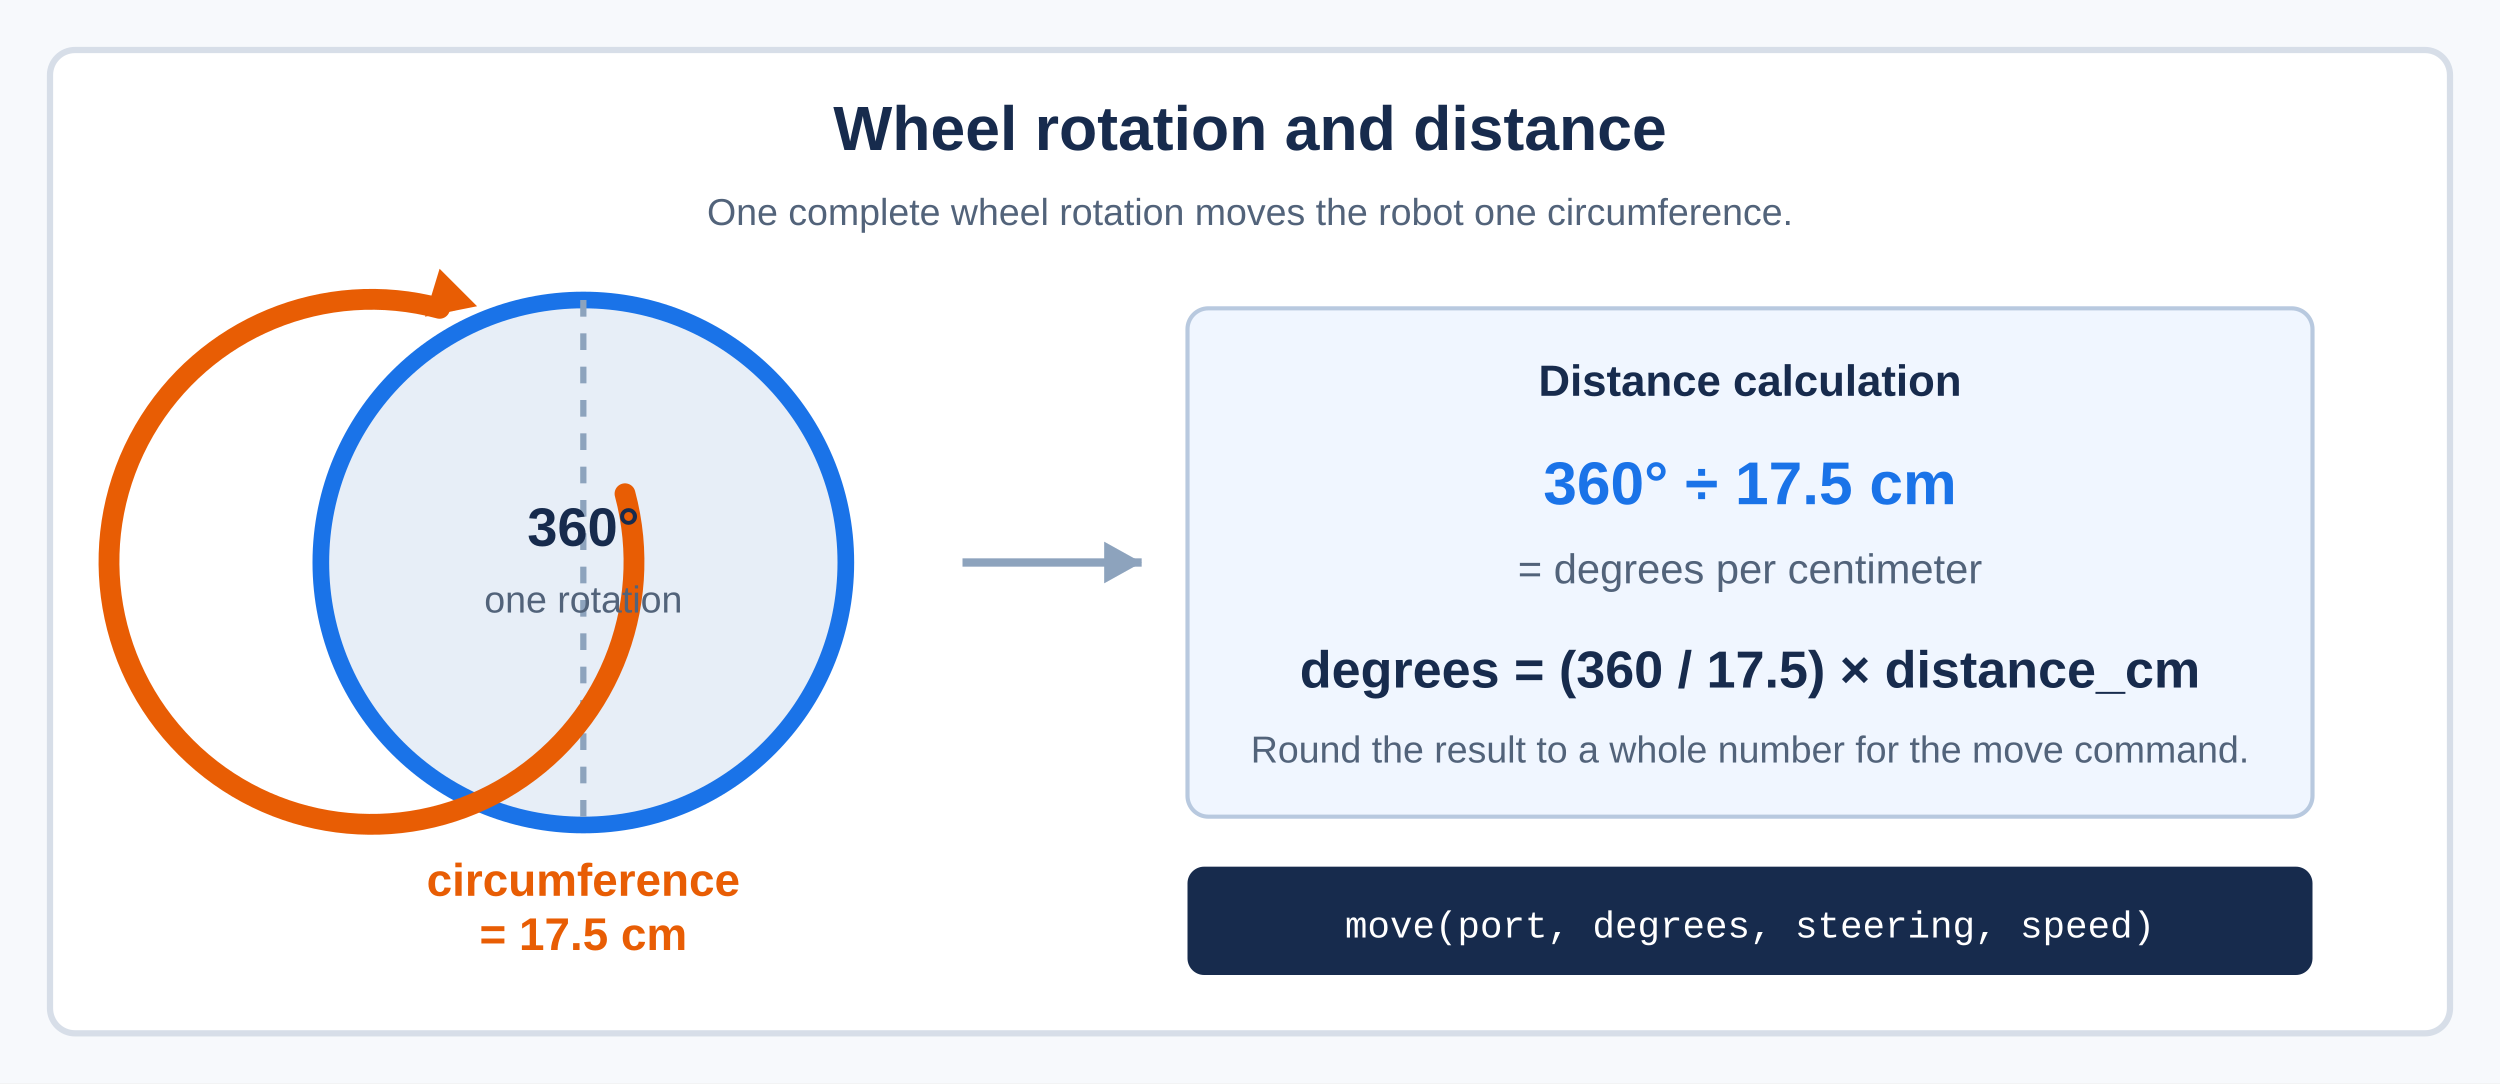
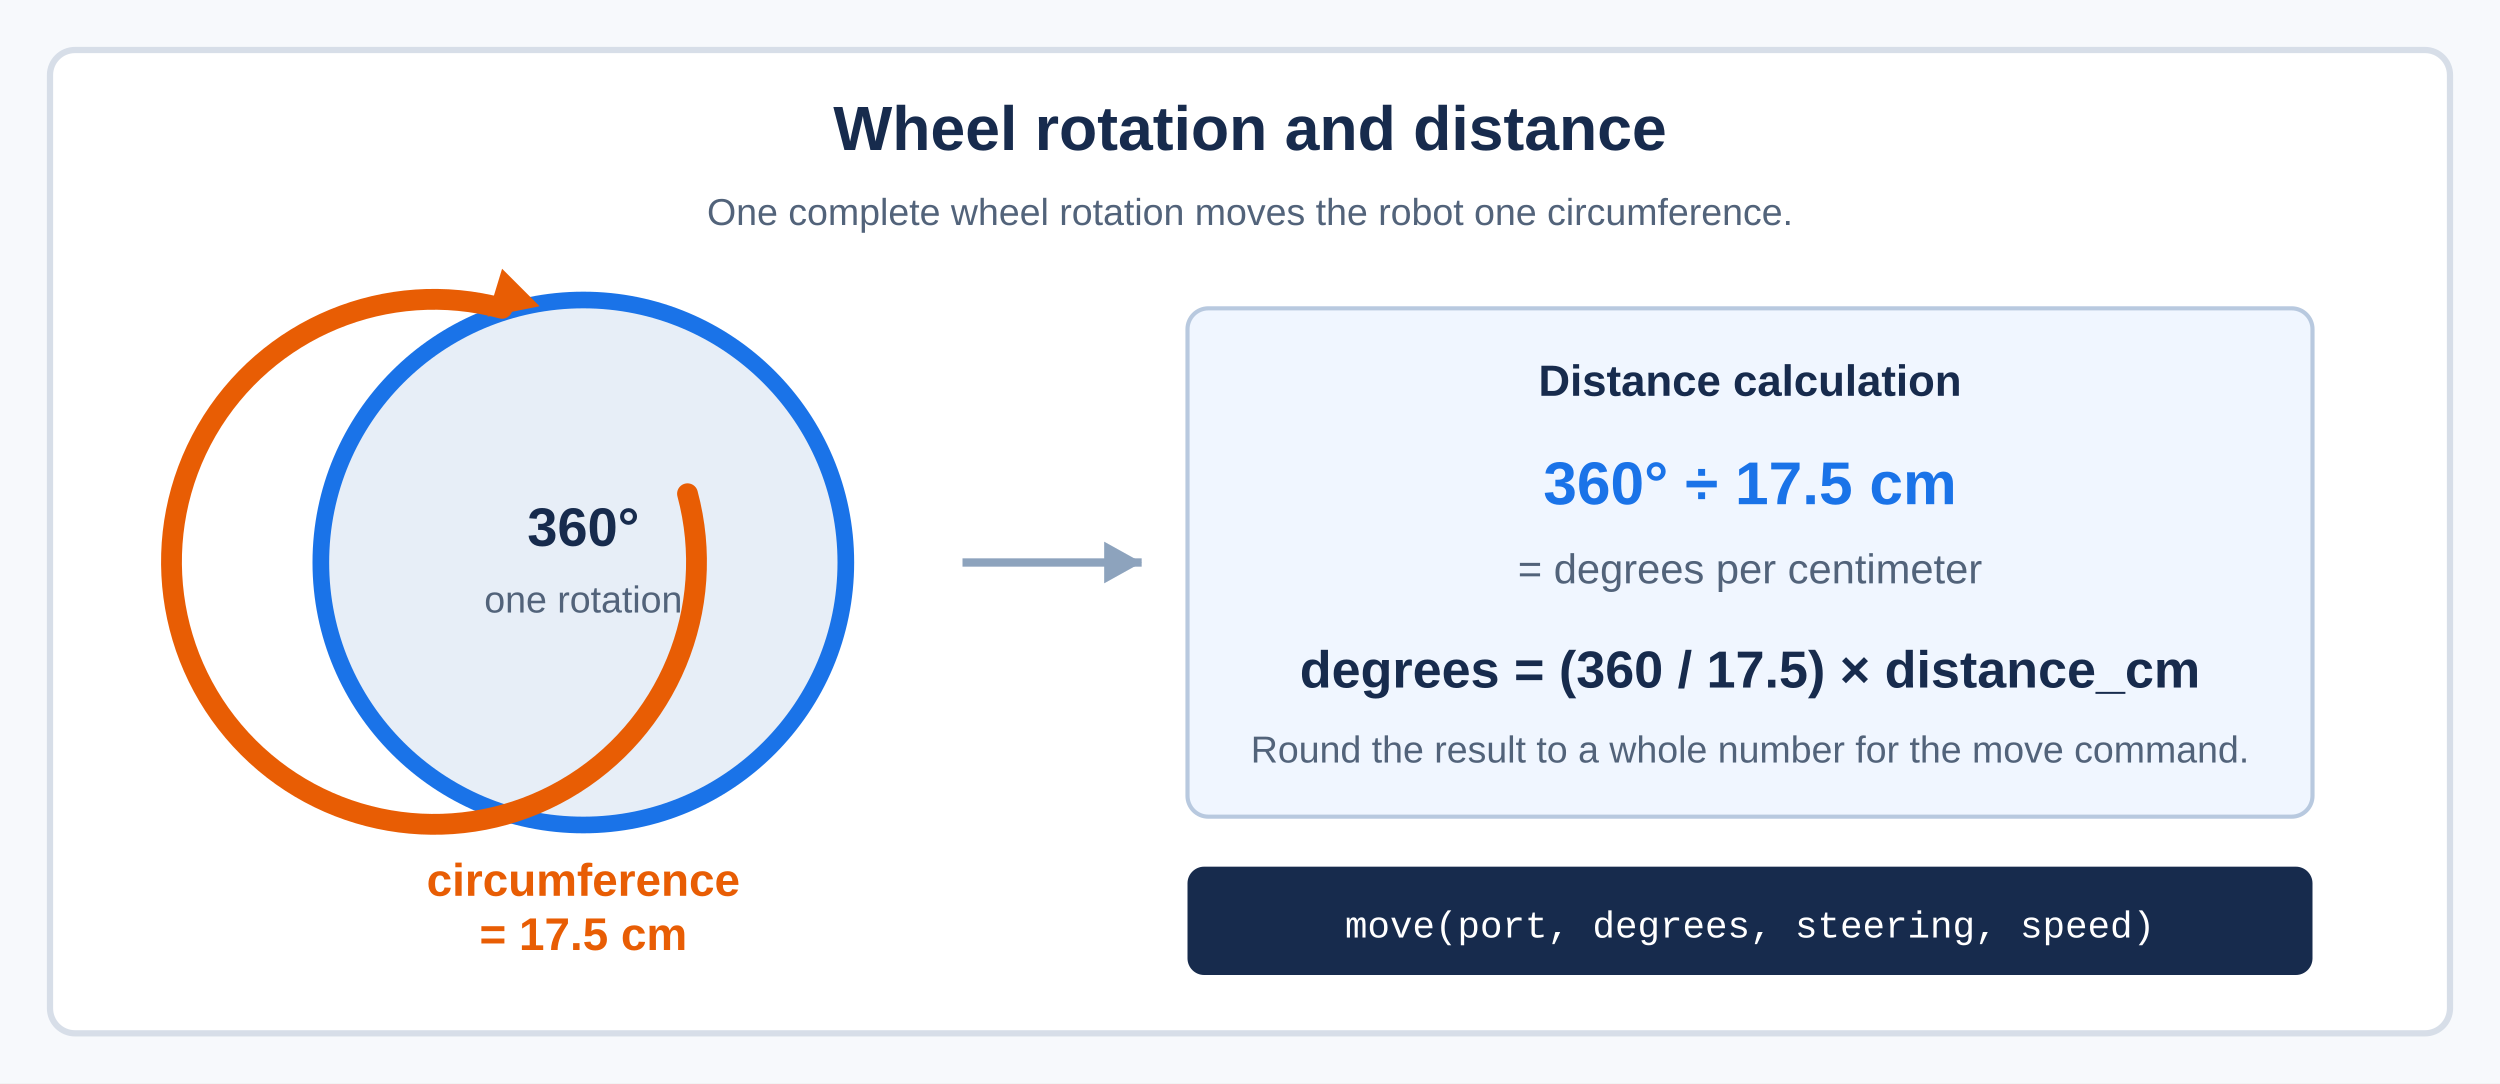
<svg xmlns="http://www.w3.org/2000/svg" width="1200" height="520" viewBox="0 0 1200 520">
  <rect width="1200" height="520" fill="#f7f9fc" />
  <rect x="24" y="24" width="1152" height="472" rx="12" fill="#ffffff" stroke="#d7dee8" stroke-width="3" />
  <text x="600" y="72" text-anchor="middle" font-family="Arial, sans-serif" font-size="30" font-weight="700" fill="#172b4d">Wheel rotation and distance</text>
  <text x="600" y="108" text-anchor="middle" font-family="Arial, sans-serif" font-size="18" fill="#52637a">One complete wheel rotation moves the robot one circumference.</text>
  <circle cx="280" cy="270" r="126" fill="#e7eef7" stroke="#1a73e8" stroke-width="8" />
-   <line x1="280" y1="144" x2="280" y2="396" stroke="#8da3bd" stroke-width="3" stroke-dasharray="8 8" />
-   <path d="M 280 270 A 126 126 0 1 1 191 181" transform="translate(20,-33)" fill="none" stroke="#e85d04" stroke-width="10" stroke-linecap="round" />
-   <path d="M 184 185 L 191 162 L 209 180 Z" transform="translate(20,-33)" fill="#e85d04" />
+   <path d="M 280 270 A 126 126 0 1 1 191 181" transform="translate(50,-33)" fill="none" stroke="#e85d04" stroke-width="10" stroke-linecap="round" />
+   <path d="M 184 185 L 191 162 L 209 180 Z" transform="translate(50,-33)" fill="#e85d04" />
  <text x="280" y="262" text-anchor="middle" font-family="Arial, sans-serif" font-size="26" font-weight="700" fill="#172b4d">360°</text>
  <text x="280" y="294" text-anchor="middle" font-family="Arial, sans-serif" font-size="18" fill="#52637a">one rotation</text>
  <text x="280" y="430" text-anchor="middle" font-family="Arial, sans-serif" font-size="22" font-weight="700" fill="#e85d04">circumference</text>
  <text x="280" y="456" text-anchor="middle" font-family="Arial, sans-serif" font-size="22" font-weight="700" fill="#e85d04">= 17.5 cm</text>
  <line x1="462" y1="270" x2="548" y2="270" stroke="#8da3bd" stroke-width="4" />
  <path d="M 548 270 L 530 260 L 530 280 Z" fill="#8da3bd" />
  <rect x="570" y="148" width="540" height="244" rx="10" fill="#f0f6ff" stroke="#b8c9df" stroke-width="2" />
  <text x="840" y="190" text-anchor="middle" font-family="Arial, sans-serif" font-size="21" font-weight="700" fill="#172b4d">Distance calculation</text>
  <text x="840" y="242" text-anchor="middle" font-family="Arial, sans-serif" font-size="29" font-weight="700" fill="#1a73e8">360° ÷ 17.5 cm</text>
  <text x="840" y="280" text-anchor="middle" font-family="Arial, sans-serif" font-size="20" fill="#52637a">= degrees per centimeter</text>
  <text x="840" y="330" text-anchor="middle" font-family="Arial, sans-serif" font-size="25" font-weight="700" fill="#172b4d">degrees = (360 / 17.5) × distance_cm</text>
  <text x="840" y="366" text-anchor="middle" font-family="Arial, sans-serif" font-size="18" fill="#52637a">Round the result to a whole number for the move command.</text>
  <rect x="570" y="416" width="540" height="52" rx="8" fill="#172b4d" />
  <text x="840" y="450" text-anchor="middle" font-family="Courier New, monospace" font-size="18" fill="#ffffff">move(port, degrees, steering, speed)</text>
</svg>
